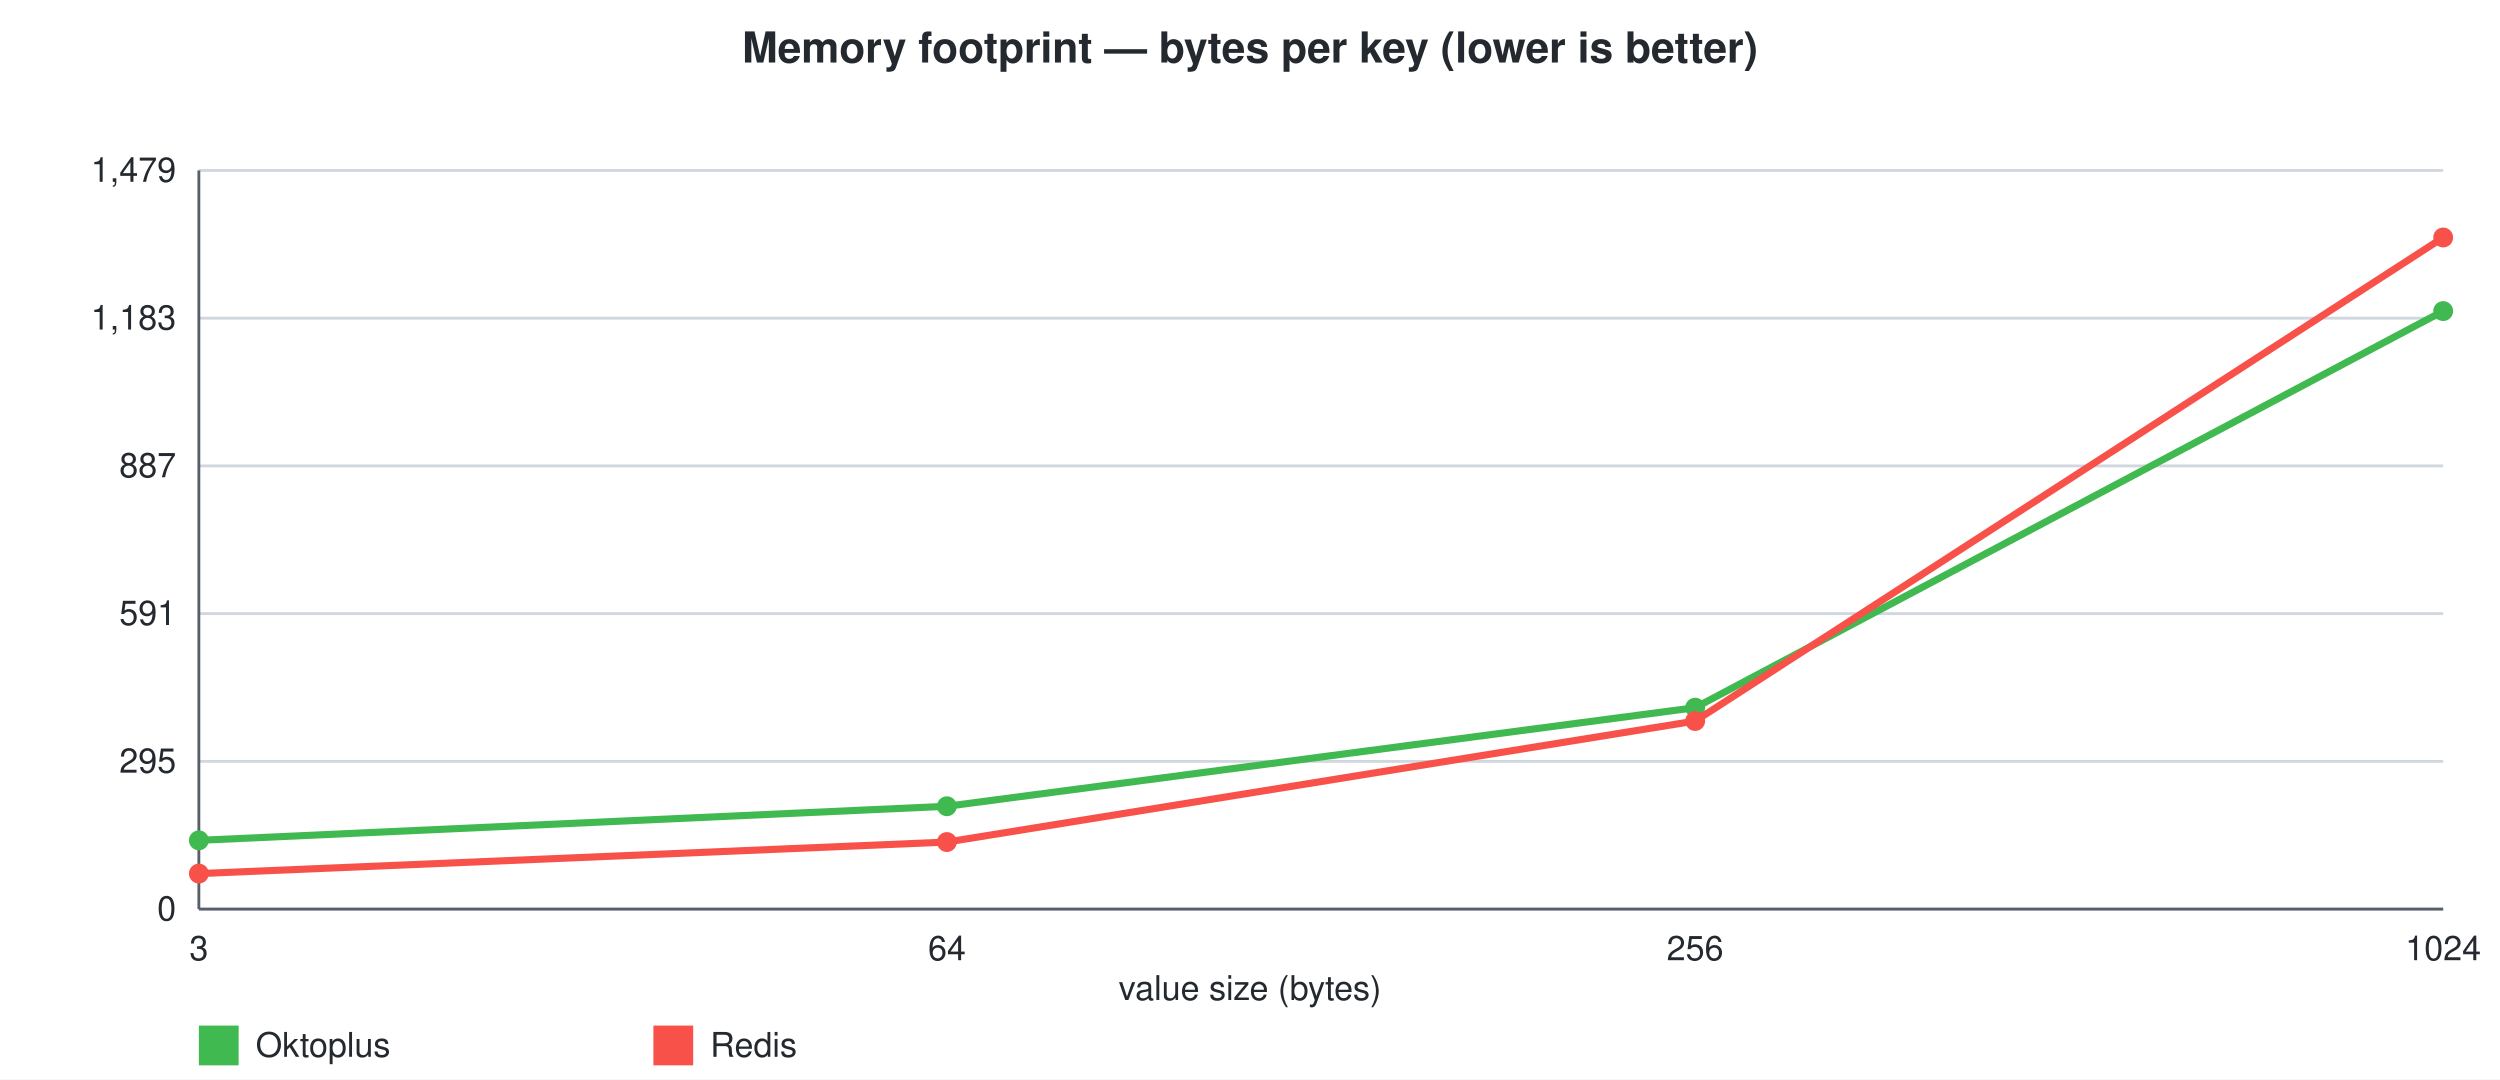
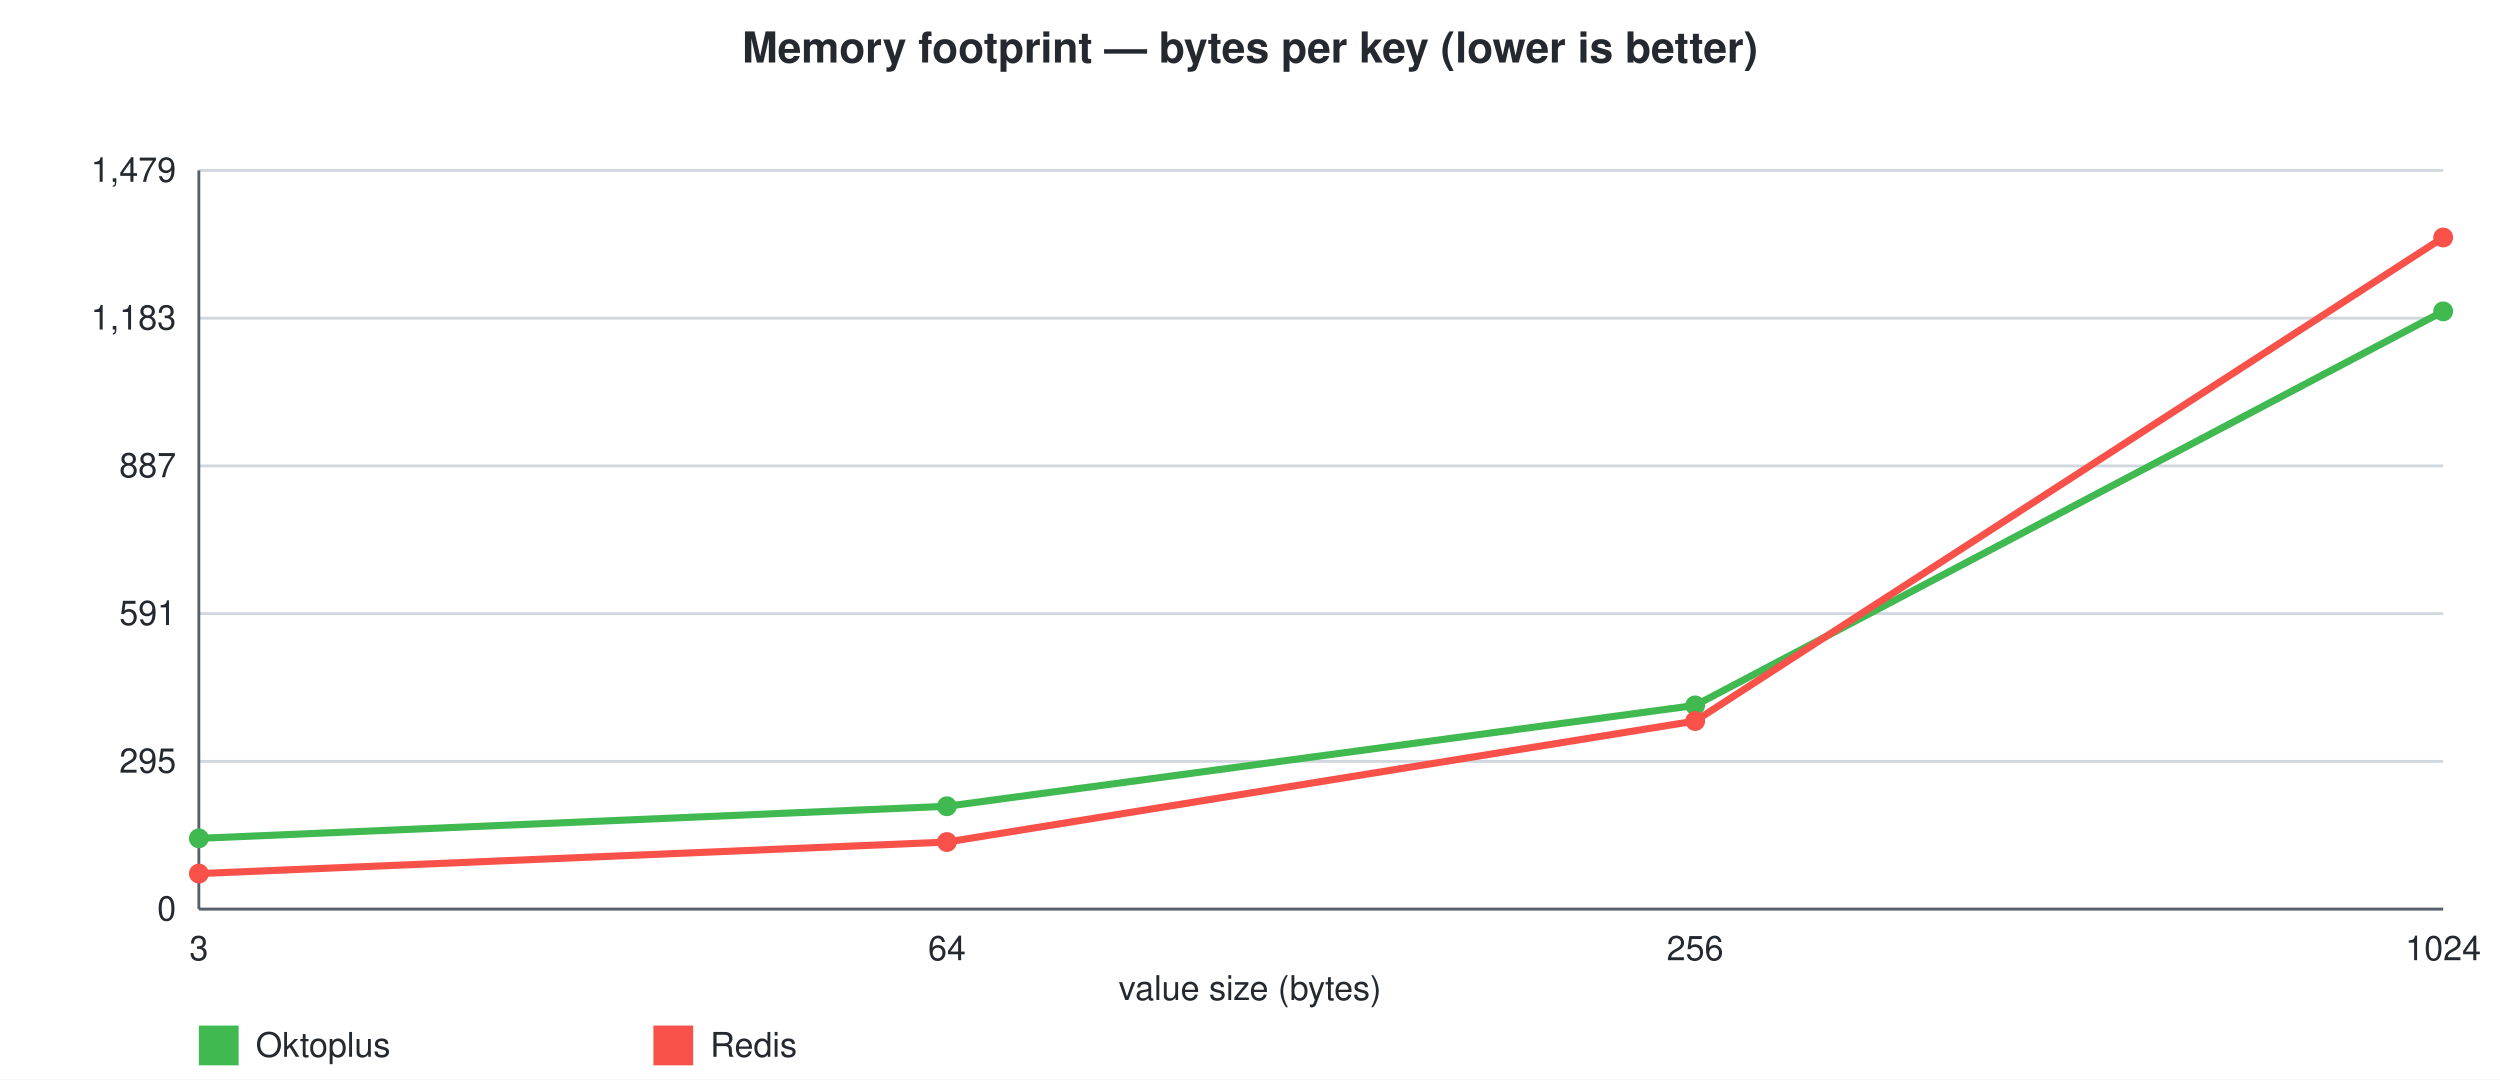
<svg xmlns="http://www.w3.org/2000/svg" width="880" height="380" viewBox="0 0 880 380" font-family="-apple-system, Segoe UI, Helvetica, Arial, sans-serif" font-size="12">
  <rect width="880" height="380" fill="#ffffff" />
  <text x="440.0" y="22" text-anchor="middle" fill="#24292f" font-size="15" font-weight="600">Memory footprint — bytes per key (lower is better)</text>
  <line x1="70" y1="320.0" x2="860" y2="320.0" stroke="#d0d7de" stroke-width="1" />
  <text x="62" y="324.0" text-anchor="end" fill="#24292f">0</text>
  <line x1="70" y1="268.0" x2="860" y2="268.0" stroke="#d0d7de" stroke-width="1" />
  <text x="62" y="272.0" text-anchor="end" fill="#24292f">295</text>
  <line x1="70" y1="216.0" x2="860" y2="216.0" stroke="#d0d7de" stroke-width="1" />
  <text x="62" y="220.0" text-anchor="end" fill="#24292f">591</text>
-   <line x1="70" y1="164" x2="860" y2="164" stroke="#d0d7de" stroke-width="1" />
-   <text x="62" y="168" text-anchor="end" fill="#24292f">887</text>
+   <line x1="70" y1="164.0" x2="860" y2="164.0" stroke="#d0d7de" stroke-width="1" />
+   <text x="62" y="168.0" text-anchor="end" fill="#24292f">887</text>
  <line x1="70" y1="112" x2="860" y2="112" stroke="#d0d7de" stroke-width="1" />
  <text x="62" y="116" text-anchor="end" fill="#24292f">1,183</text>
  <line x1="70" y1="60.0" x2="860" y2="60.0" stroke="#d0d7de" stroke-width="1" />
  <text x="62" y="64.0" text-anchor="end" fill="#24292f">1,479</text>
  <line x1="70" y1="60" x2="70" y2="320" stroke="#57606a" stroke-width="1" />
  <line x1="70" y1="320" x2="860" y2="320" stroke="#57606a" stroke-width="1" />
  <text x="70.0" y="338" text-anchor="middle" fill="#24292f">3</text>
  <text x="333.333" y="338" text-anchor="middle" fill="#24292f">64</text>
  <text x="596.667" y="338" text-anchor="middle" fill="#24292f">256</text>
  <text x="860.0" y="338" text-anchor="middle" fill="#24292f">1024</text>
  <text x="440.0" y="352" text-anchor="middle" fill="#24292f">value size (bytes)</text>
-   <polyline fill="none" stroke="#3fb950" stroke-width="2.5" points="70.0,295.8 333.3,283.8 596.7,249.1 860.0,109.5" />
-   <circle cx="70.0" cy="295.8" r="3.5" fill="#3fb950" />
+   <polyline fill="none" stroke="#3fb950" stroke-width="2.5" points="70.0,295.1 333.3,283.8 596.7,248.3 860.0,109.6" />
+   <circle cx="70.0" cy="295.1" r="3.5" fill="#3fb950" />
  <circle cx="333.3" cy="283.8" r="3.5" fill="#3fb950" />
-   <circle cx="596.7" cy="249.1" r="3.5" fill="#3fb950" />
-   <circle cx="860.0" cy="109.5" r="3.5" fill="#3fb950" />
+   <circle cx="596.7" cy="248.3" r="3.5" fill="#3fb950" />
+   <circle cx="860.0" cy="109.6" r="3.5" fill="#3fb950" />
  <polyline fill="none" stroke="#f85149" stroke-width="2.5" points="70.0,307.5 333.3,296.4 596.7,253.8 860.0,83.6" />
  <circle cx="70.0" cy="307.5" r="3.5" fill="#f85149" />
  <circle cx="333.3" cy="296.4" r="3.5" fill="#f85149" />
  <circle cx="596.7" cy="253.8" r="3.5" fill="#f85149" />
  <circle cx="860.0" cy="83.6" r="3.5" fill="#f85149" />
  <rect x="70" y="361" width="14" height="14" fill="#3fb950" />
  <text x="90" y="372" fill="#24292f">Oktoplus</text>
  <rect x="230" y="361" width="14" height="14" fill="#f85149" />
  <text x="250" y="372" fill="#24292f">Redis</text>
</svg>
